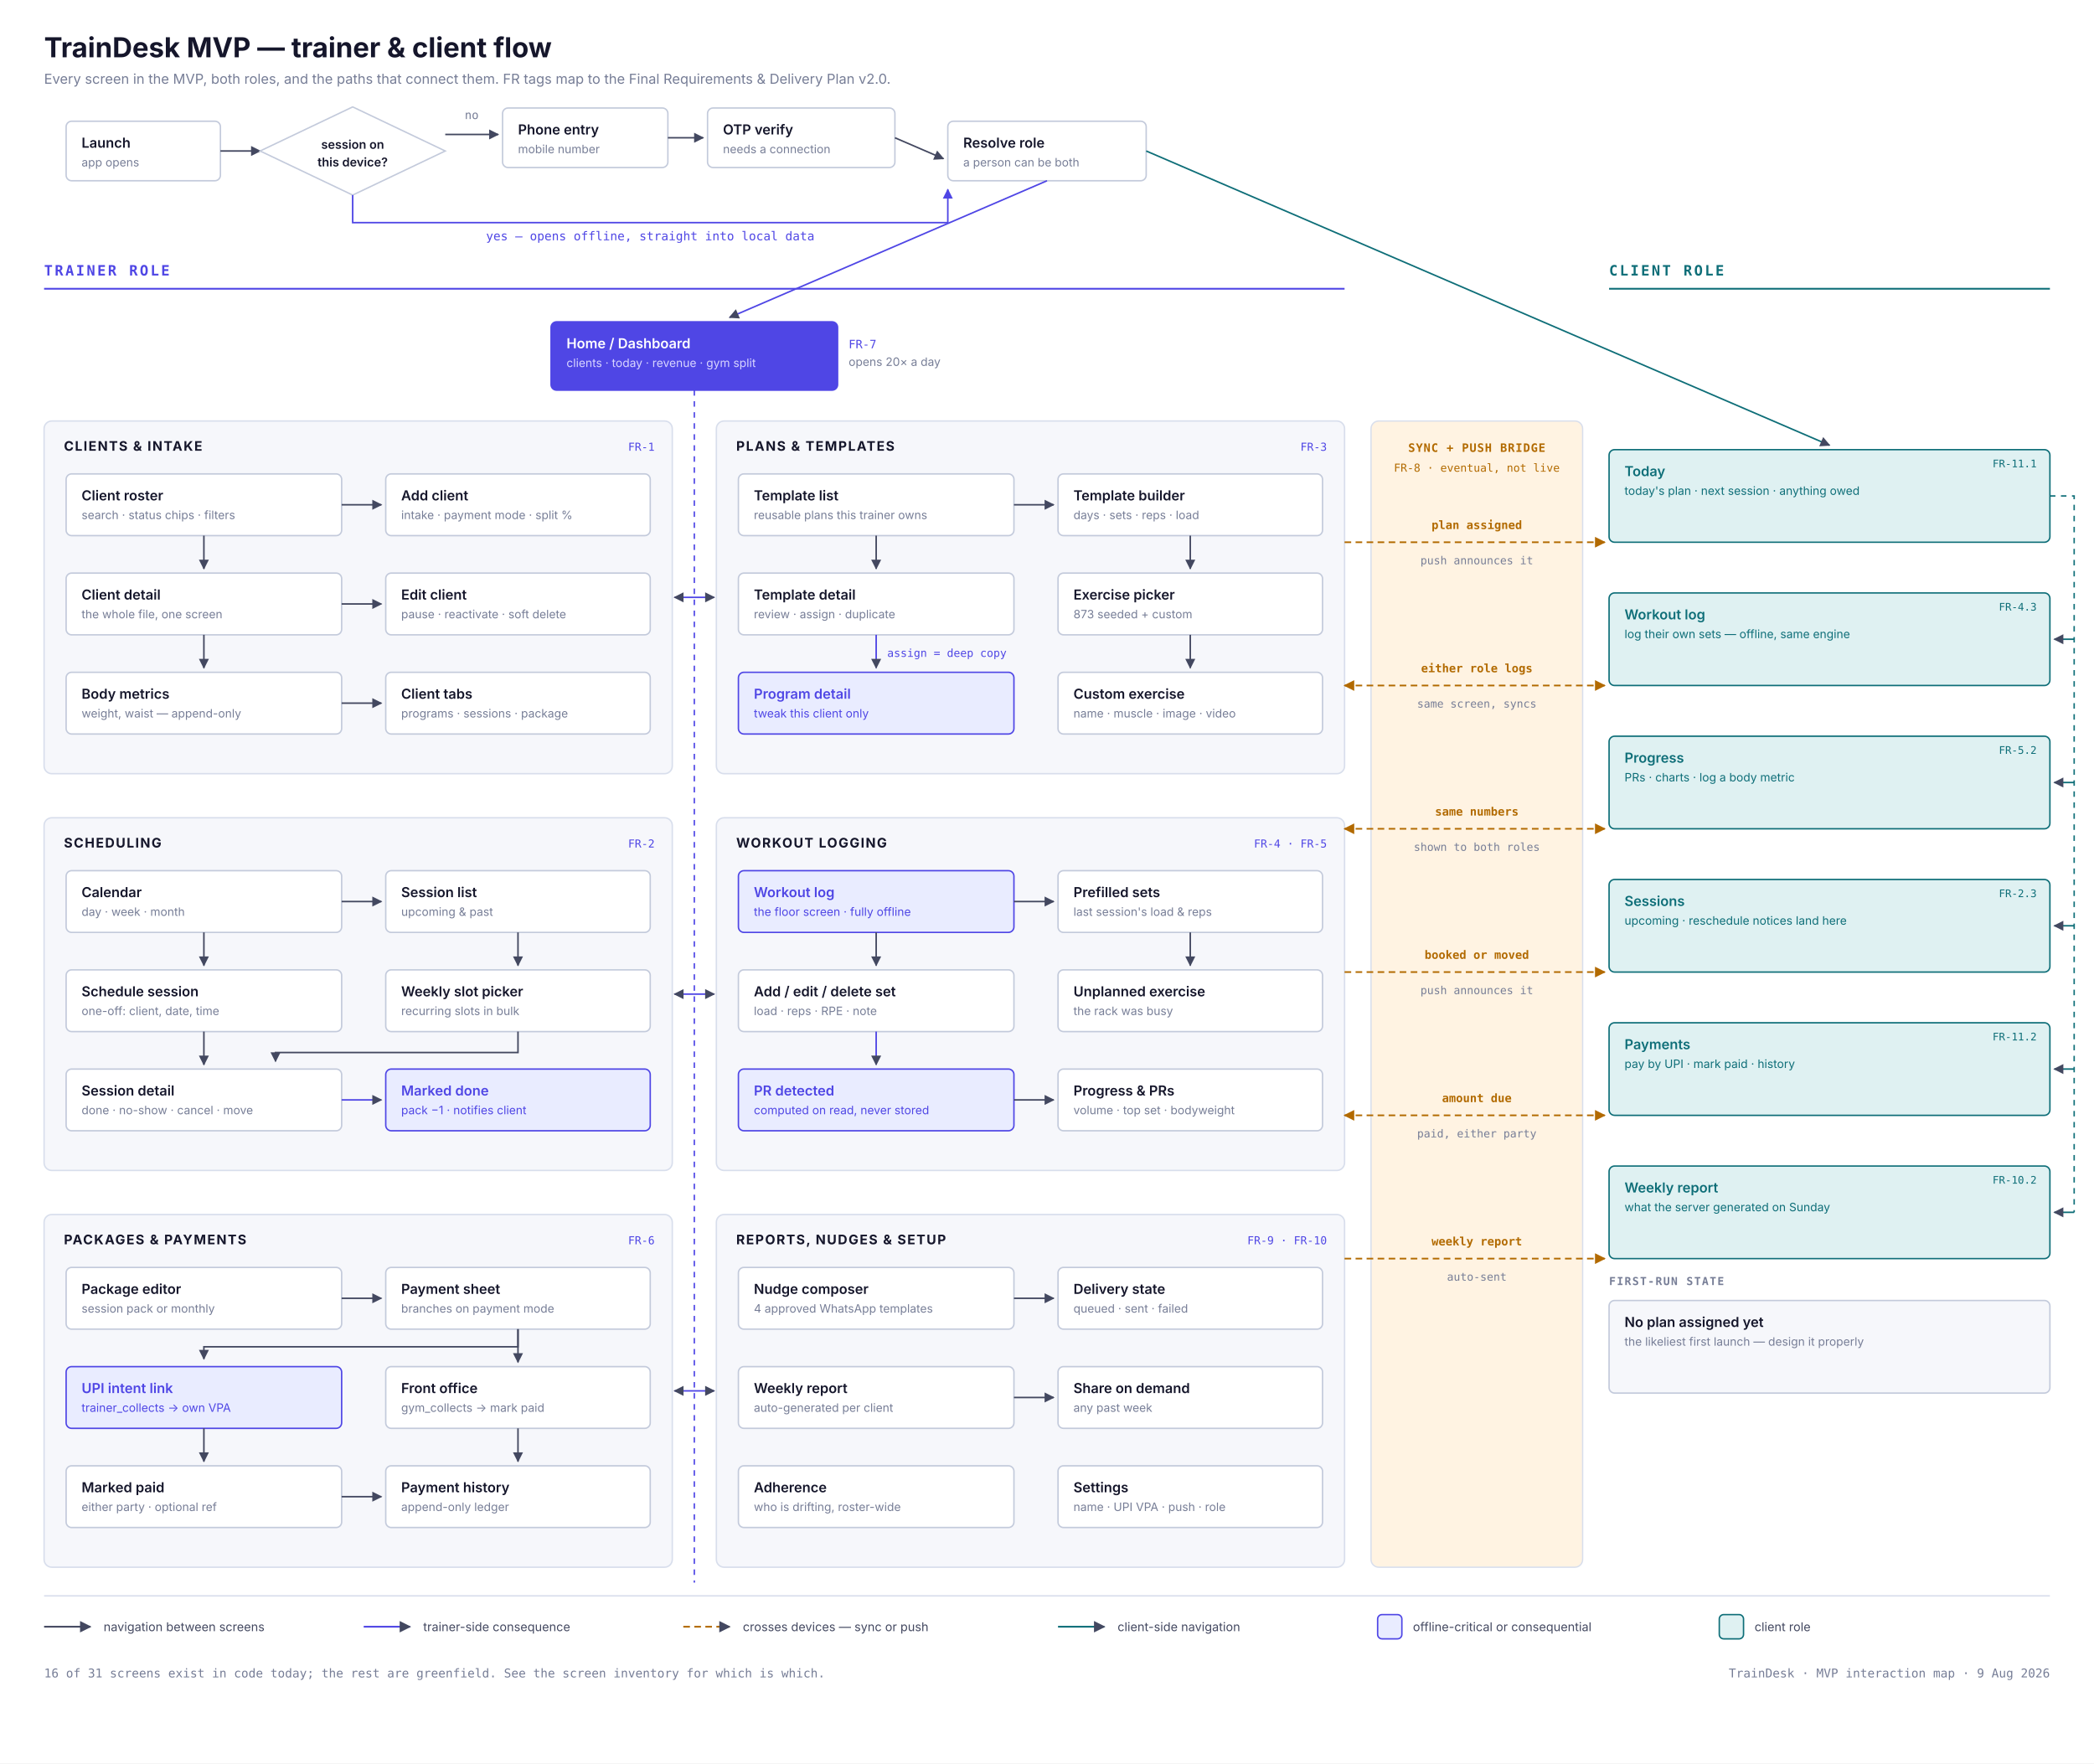
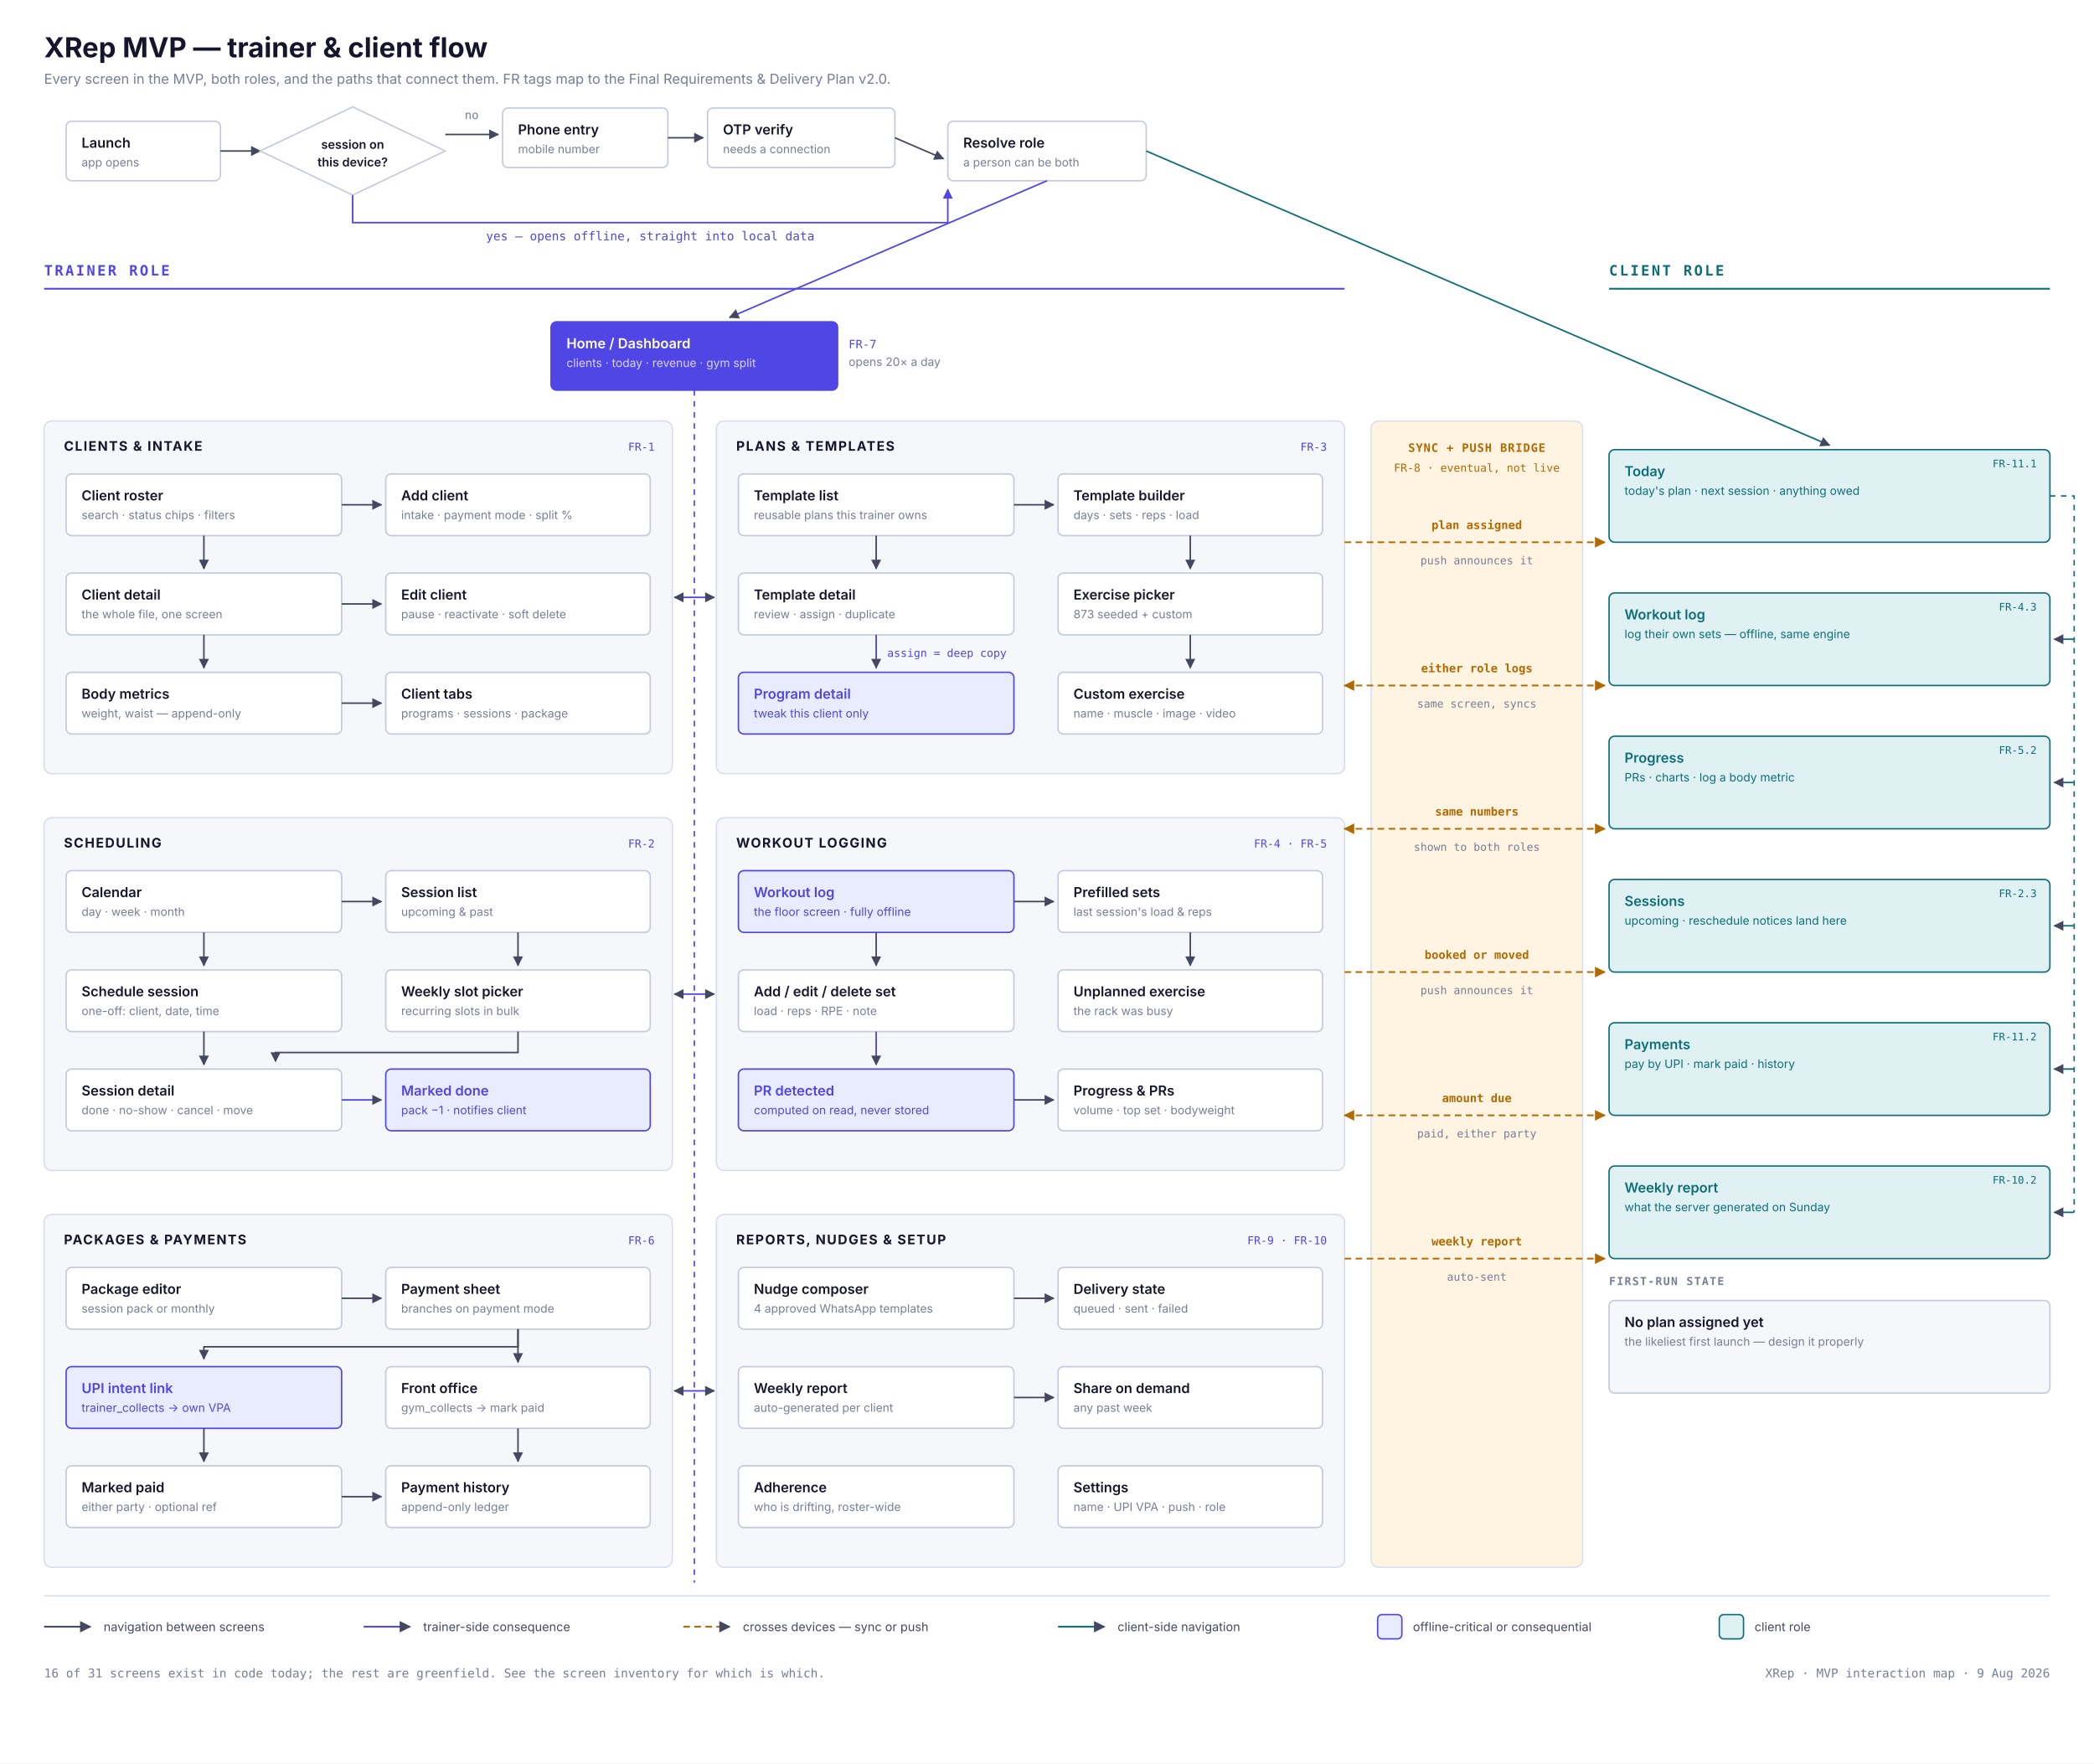
<svg xmlns="http://www.w3.org/2000/svg" viewBox="0 0 1900 1600" width="1900" height="1600">
  <defs>
    <marker id="a" viewBox="0 0 10 10" refX="9" refY="5" markerWidth="6.5" markerHeight="6.5" orient="auto-start-reverse">
      <path d="M0,0 L10,5 L0,10 z" fill="#434860" />
    </marker>
    <marker id="a-s" viewBox="0 0 10 10" refX="9" refY="5" markerWidth="6.5" markerHeight="6.5" orient="auto-start-reverse">
      <path d="M0,0 L10,5 L0,10 z" fill="#434860" />
    </marker>
    <marker id="a-tr" viewBox="0 0 10 10" refX="9" refY="5" markerWidth="6.5" markerHeight="6.5" orient="auto-start-reverse">
      <path d="M0,0 L10,5 L0,10 z" fill="#4F46E5" />
    </marker>
    <marker id="a-tr-s" viewBox="0 0 10 10" refX="9" refY="5" markerWidth="6.5" markerHeight="6.5" orient="auto-start-reverse">
      <path d="M0,0 L10,5 L0,10 z" fill="#4F46E5" />
    </marker>
    <marker id="a-cl" viewBox="0 0 10 10" refX="9" refY="5" markerWidth="6.5" markerHeight="6.5" orient="auto-start-reverse">
      <path d="M0,0 L10,5 L0,10 z" fill="#0E6E78" />
    </marker>
    <marker id="a-cl-s" viewBox="0 0 10 10" refX="9" refY="5" markerWidth="6.5" markerHeight="6.5" orient="auto-start-reverse">
      <path d="M0,0 L10,5 L0,10 z" fill="#0E6E78" />
    </marker>
    <marker id="a-sy" viewBox="0 0 10 10" refX="9" refY="5" markerWidth="6.5" markerHeight="6.5" orient="auto-start-reverse">
      <path d="M0,0 L10,5 L0,10 z" fill="#B26A00" />
    </marker>
    <marker id="a-sy-s" viewBox="0 0 10 10" refX="9" refY="5" markerWidth="6.5" markerHeight="6.5" orient="auto-start-reverse">
      <path d="M0,0 L10,5 L0,10 z" fill="#B26A00" />
    </marker>
  </defs>
  <rect width="1900" height="1600" fill="#FFFFFF" />
-   <text x="40" y="52" font-family="Inter, 'Helvetica Neue', Helvetica, Arial, sans-serif" font-size="25" font-weight="700" fill="#15162B" text-anchor="start">TrainDesk MVP — trainer &amp; client flow</text>
+   <text x="40" y="52" font-family="Inter, 'Helvetica Neue', Helvetica, Arial, sans-serif" font-size="25" font-weight="700" fill="#15162B" text-anchor="start">XRep MVP — trainer &amp; client flow</text>
  <text x="40" y="76" font-family="Inter, 'Helvetica Neue', Helvetica, Arial, sans-serif" font-size="12.5" font-weight="400" fill="#767D96" text-anchor="start">Every screen in the MVP, both roles, and the paths that connect them. FR tags map to the Final Requirements &amp; Delivery Plan v2.0.</text>
  <rect x="60" y="110" width="140" height="54" rx="5" fill="#FFFFFF" stroke="#C3CADB" stroke-width="1.3" />
  <text x="74" y="134" font-family="Inter, 'Helvetica Neue', Helvetica, Arial, sans-serif" font-size="12.5" font-weight="600" fill="#15162B" text-anchor="start">Launch</text>
  <text x="74" y="151" font-family="Inter, 'Helvetica Neue', Helvetica, Arial, sans-serif" font-size="10.5" font-weight="400" fill="#767D96" text-anchor="start">app opens</text>
  <line x1="200" y1="137" x2="236" y2="137" stroke="#434860" stroke-width="1.4" fill="none" marker-end="url(#a)" />
  <path d="M320 97 L404 137 L320 177 L236 137 Z" fill="#FFFFFF" stroke="#C3CADB" stroke-width="1.3" />
  <text x="320" y="135" font-family="Inter, 'Helvetica Neue', Helvetica, Arial, sans-serif" font-size="11" font-weight="600" fill="#15162B" text-anchor="middle">session on</text>
  <text x="320" y="151" font-family="Inter, 'Helvetica Neue', Helvetica, Arial, sans-serif" font-size="11" font-weight="600" fill="#15162B" text-anchor="middle">this device?</text>
  <line x1="404" y1="122" x2="452" y2="122" stroke="#434860" stroke-width="1.4" fill="none" marker-end="url(#a)" />
  <text x="428" y="108" font-family="'DejaVu Sans Mono', Menlo, Consolas, monospace" font-size="10.5" font-weight="400" fill="#767D96" text-anchor="middle">no</text>
  <rect x="456" y="98" width="150" height="54" rx="5" fill="#FFFFFF" stroke="#C3CADB" stroke-width="1.3" />
  <text x="470" y="122" font-family="Inter, 'Helvetica Neue', Helvetica, Arial, sans-serif" font-size="12.5" font-weight="600" fill="#15162B" text-anchor="start">Phone entry</text>
  <text x="470" y="139" font-family="Inter, 'Helvetica Neue', Helvetica, Arial, sans-serif" font-size="10.5" font-weight="400" fill="#767D96" text-anchor="start">mobile number</text>
  <line x1="606" y1="125" x2="638" y2="125" stroke="#434860" stroke-width="1.4" fill="none" marker-end="url(#a)" />
  <rect x="642" y="98" width="170" height="54" rx="5" fill="#FFFFFF" stroke="#C3CADB" stroke-width="1.3" />
  <text x="656" y="122" font-family="Inter, 'Helvetica Neue', Helvetica, Arial, sans-serif" font-size="12.5" font-weight="600" fill="#15162B" text-anchor="start">OTP verify</text>
  <text x="656" y="139" font-family="Inter, 'Helvetica Neue', Helvetica, Arial, sans-serif" font-size="10.5" font-weight="400" fill="#767D96" text-anchor="start">needs a connection</text>
  <line x1="812" y1="125" x2="856" y2="144" stroke="#434860" stroke-width="1.4" fill="none" marker-end="url(#a)" />
  <path d="M320 177 L320 202 L860 202 L860 172" stroke="#4F46E5" stroke-width="1.4" fill="none" marker-end="url(#a-tr)" />
  <text x="590" y="218" font-family="'DejaVu Sans Mono', Menlo, Consolas, monospace" font-size="11" font-weight="400" fill="#4F46E5" text-anchor="middle">yes — opens offline, straight into local data</text>
  <rect x="860" y="110" width="180" height="54" rx="5" fill="#FFFFFF" stroke="#C3CADB" stroke-width="1.3" />
  <text x="874" y="134" font-family="Inter, 'Helvetica Neue', Helvetica, Arial, sans-serif" font-size="12.5" font-weight="600" fill="#15162B" text-anchor="start">Resolve role</text>
  <text x="874" y="151" font-family="Inter, 'Helvetica Neue', Helvetica, Arial, sans-serif" font-size="10.5" font-weight="400" fill="#767D96" text-anchor="start">a person can be both</text>
  <line x1="950" y1="164" x2="662" y2="288" stroke="#4F46E5" stroke-width="1.4" fill="none" marker-end="url(#a)" />
  <line x1="1040" y1="137" x2="1660" y2="404" stroke="#0E6E78" stroke-width="1.4" fill="none" marker-end="url(#a)" />
  <text x="40" y="250" font-family="'DejaVu Sans Mono', Menlo, Consolas, monospace" font-size="13" font-weight="700" fill="#4F46E5" text-anchor="start" letter-spacing="0.14em">TRAINER ROLE</text>
  <line x1="40" y1="262" x2="1220" y2="262" stroke="#4F46E5" stroke-width="1.6" />
  <text x="1460" y="250" font-family="'DejaVu Sans Mono', Menlo, Consolas, monospace" font-size="13" font-weight="700" fill="#0E6E78" text-anchor="start" letter-spacing="0.14em">CLIENT ROLE</text>
  <line x1="1460" y1="262" x2="1860" y2="262" stroke="#0E6E78" stroke-width="1.6" />
  <rect x="500" y="292" width="260" height="62" rx="5" fill="#4F46E5" stroke="#4F46E5" stroke-width="1.3" />
  <text x="514" y="316" font-family="Inter, 'Helvetica Neue', Helvetica, Arial, sans-serif" font-size="12.5" font-weight="600" fill="#FFFFFF" text-anchor="start">Home / Dashboard</text>
  <text x="514" y="333" font-family="Inter, 'Helvetica Neue', Helvetica, Arial, sans-serif" font-size="10.5" font-weight="400" fill="#D9D6FF" text-anchor="start">clients · today · revenue · gym split</text>
  <text x="770" y="316" font-family="'DejaVu Sans Mono', Menlo, Consolas, monospace" font-size="10.5" font-weight="400" fill="#4F46E5" text-anchor="start">FR-7</text>
  <text x="770" y="332" font-family="Inter, 'Helvetica Neue', Helvetica, Arial, sans-serif" font-size="10.5" font-weight="400" fill="#767D96" text-anchor="start">opens 20× a day</text>
  <line x1="630" y1="354" x2="630" y2="1436" stroke="#4F46E5" stroke-width="1.3" stroke-dasharray="5 5" />
  <line x1="630" y1="542.0" x2="612" y2="542.0" stroke="#4F46E5" stroke-width="1.4" fill="none" marker-end="url(#a)" />
  <line x1="630" y1="542.0" x2="648" y2="542.0" stroke="#4F46E5" stroke-width="1.4" fill="none" marker-end="url(#a)" />
  <line x1="630" y1="902.0" x2="612" y2="902.0" stroke="#4F46E5" stroke-width="1.4" fill="none" marker-end="url(#a)" />
  <line x1="630" y1="902.0" x2="648" y2="902.0" stroke="#4F46E5" stroke-width="1.4" fill="none" marker-end="url(#a)" />
  <line x1="630" y1="1262.0" x2="612" y2="1262.0" stroke="#4F46E5" stroke-width="1.4" fill="none" marker-end="url(#a)" />
  <line x1="630" y1="1262.0" x2="648" y2="1262.0" stroke="#4F46E5" stroke-width="1.4" fill="none" marker-end="url(#a)" />
  <rect x="40" y="382" width="570" height="320" rx="7" fill="#F6F7FB" stroke="#D8DEEC" stroke-width="1.3" />
  <text x="58" y="409" font-family="Inter, 'Helvetica Neue', Helvetica, Arial, sans-serif" font-size="12" font-weight="700" fill="#15162B" text-anchor="start" letter-spacing="0.09em">CLIENTS &amp; INTAKE</text>
  <text x="594" y="409" font-family="'DejaVu Sans Mono', Menlo, Consolas, monospace" font-size="10" font-weight="400" fill="#4F46E5" text-anchor="end">FR-1</text>
  <rect x="60" y="430" width="250" height="56" rx="5" fill="#FFFFFF" stroke="#C3CADB" stroke-width="1.3" />
  <text x="74" y="454" font-family="Inter, 'Helvetica Neue', Helvetica, Arial, sans-serif" font-size="12.5" font-weight="600" fill="#15162B" text-anchor="start">Client roster</text>
  <text x="74" y="471" font-family="Inter, 'Helvetica Neue', Helvetica, Arial, sans-serif" font-size="10.5" font-weight="400" fill="#767D96" text-anchor="start">search · status chips · filters</text>
  <rect x="350" y="430" width="240" height="56" rx="5" fill="#FFFFFF" stroke="#C3CADB" stroke-width="1.3" />
  <text x="364" y="454" font-family="Inter, 'Helvetica Neue', Helvetica, Arial, sans-serif" font-size="12.5" font-weight="600" fill="#15162B" text-anchor="start">Add client</text>
  <text x="364" y="471" font-family="Inter, 'Helvetica Neue', Helvetica, Arial, sans-serif" font-size="10.5" font-weight="400" fill="#767D96" text-anchor="start">intake · payment mode · split %</text>
  <rect x="60" y="520" width="250" height="56" rx="5" fill="#FFFFFF" stroke="#C3CADB" stroke-width="1.3" />
  <text x="74" y="544" font-family="Inter, 'Helvetica Neue', Helvetica, Arial, sans-serif" font-size="12.5" font-weight="600" fill="#15162B" text-anchor="start">Client detail</text>
  <text x="74" y="561" font-family="Inter, 'Helvetica Neue', Helvetica, Arial, sans-serif" font-size="10.5" font-weight="400" fill="#767D96" text-anchor="start">the whole file, one screen</text>
  <rect x="350" y="520" width="240" height="56" rx="5" fill="#FFFFFF" stroke="#C3CADB" stroke-width="1.3" />
  <text x="364" y="544" font-family="Inter, 'Helvetica Neue', Helvetica, Arial, sans-serif" font-size="12.5" font-weight="600" fill="#15162B" text-anchor="start">Edit client</text>
  <text x="364" y="561" font-family="Inter, 'Helvetica Neue', Helvetica, Arial, sans-serif" font-size="10.5" font-weight="400" fill="#767D96" text-anchor="start">pause · reactivate · soft delete</text>
  <rect x="60" y="610" width="250" height="56" rx="5" fill="#FFFFFF" stroke="#C3CADB" stroke-width="1.3" />
  <text x="74" y="634" font-family="Inter, 'Helvetica Neue', Helvetica, Arial, sans-serif" font-size="12.5" font-weight="600" fill="#15162B" text-anchor="start">Body metrics</text>
  <text x="74" y="651" font-family="Inter, 'Helvetica Neue', Helvetica, Arial, sans-serif" font-size="10.5" font-weight="400" fill="#767D96" text-anchor="start">weight, waist — append-only</text>
  <rect x="350" y="610" width="240" height="56" rx="5" fill="#FFFFFF" stroke="#C3CADB" stroke-width="1.3" />
  <text x="364" y="634" font-family="Inter, 'Helvetica Neue', Helvetica, Arial, sans-serif" font-size="12.5" font-weight="600" fill="#15162B" text-anchor="start">Client tabs</text>
  <text x="364" y="651" font-family="Inter, 'Helvetica Neue', Helvetica, Arial, sans-serif" font-size="10.5" font-weight="400" fill="#767D96" text-anchor="start">programs · sessions · package</text>
  <line x1="310" y1="458" x2="346" y2="458" stroke="#434860" stroke-width="1.4" fill="none" marker-end="url(#a)" />
  <line x1="185" y1="486" x2="185" y2="516" stroke="#434860" stroke-width="1.4" fill="none" marker-end="url(#a)" />
  <line x1="310" y1="548" x2="346" y2="548" stroke="#434860" stroke-width="1.4" fill="none" marker-end="url(#a)" />
  <line x1="185" y1="576" x2="185" y2="606" stroke="#434860" stroke-width="1.4" fill="none" marker-end="url(#a)" />
  <line x1="310" y1="638" x2="346" y2="638" stroke="#434860" stroke-width="1.4" fill="none" marker-end="url(#a)" />
  <rect x="650" y="382" width="570" height="320" rx="7" fill="#F6F7FB" stroke="#D8DEEC" stroke-width="1.3" />
  <text x="668" y="409" font-family="Inter, 'Helvetica Neue', Helvetica, Arial, sans-serif" font-size="12" font-weight="700" fill="#15162B" text-anchor="start" letter-spacing="0.09em">PLANS &amp; TEMPLATES</text>
  <text x="1204" y="409" font-family="'DejaVu Sans Mono', Menlo, Consolas, monospace" font-size="10" font-weight="400" fill="#4F46E5" text-anchor="end">FR-3</text>
  <rect x="670" y="430" width="250" height="56" rx="5" fill="#FFFFFF" stroke="#C3CADB" stroke-width="1.3" />
  <text x="684" y="454" font-family="Inter, 'Helvetica Neue', Helvetica, Arial, sans-serif" font-size="12.5" font-weight="600" fill="#15162B" text-anchor="start">Template list</text>
  <text x="684" y="471" font-family="Inter, 'Helvetica Neue', Helvetica, Arial, sans-serif" font-size="10.5" font-weight="400" fill="#767D96" text-anchor="start">reusable plans this trainer owns</text>
  <rect x="960" y="430" width="240" height="56" rx="5" fill="#FFFFFF" stroke="#C3CADB" stroke-width="1.3" />
  <text x="974" y="454" font-family="Inter, 'Helvetica Neue', Helvetica, Arial, sans-serif" font-size="12.5" font-weight="600" fill="#15162B" text-anchor="start">Template builder</text>
  <text x="974" y="471" font-family="Inter, 'Helvetica Neue', Helvetica, Arial, sans-serif" font-size="10.5" font-weight="400" fill="#767D96" text-anchor="start">days · sets · reps · load</text>
  <rect x="670" y="520" width="250" height="56" rx="5" fill="#FFFFFF" stroke="#C3CADB" stroke-width="1.3" />
  <text x="684" y="544" font-family="Inter, 'Helvetica Neue', Helvetica, Arial, sans-serif" font-size="12.5" font-weight="600" fill="#15162B" text-anchor="start">Template detail</text>
  <text x="684" y="561" font-family="Inter, 'Helvetica Neue', Helvetica, Arial, sans-serif" font-size="10.5" font-weight="400" fill="#767D96" text-anchor="start">review · assign · duplicate</text>
  <rect x="960" y="520" width="240" height="56" rx="5" fill="#FFFFFF" stroke="#C3CADB" stroke-width="1.3" />
  <text x="974" y="544" font-family="Inter, 'Helvetica Neue', Helvetica, Arial, sans-serif" font-size="12.5" font-weight="600" fill="#15162B" text-anchor="start">Exercise picker</text>
  <text x="974" y="561" font-family="Inter, 'Helvetica Neue', Helvetica, Arial, sans-serif" font-size="10.5" font-weight="400" fill="#767D96" text-anchor="start">873 seeded + custom</text>
  <rect x="670" y="610" width="250" height="56" rx="5" fill="#E9ECFF" stroke="#4F46E5" stroke-width="1.3" />
  <text x="684" y="634" font-family="Inter, 'Helvetica Neue', Helvetica, Arial, sans-serif" font-size="12.5" font-weight="600" fill="#4F46E5" text-anchor="start">Program detail</text>
  <text x="684" y="651" font-family="Inter, 'Helvetica Neue', Helvetica, Arial, sans-serif" font-size="10.5" font-weight="400" fill="#4F46E5" text-anchor="start">tweak this client only</text>
  <rect x="960" y="610" width="240" height="56" rx="5" fill="#FFFFFF" stroke="#C3CADB" stroke-width="1.3" />
  <text x="974" y="634" font-family="Inter, 'Helvetica Neue', Helvetica, Arial, sans-serif" font-size="12.5" font-weight="600" fill="#15162B" text-anchor="start">Custom exercise</text>
  <text x="974" y="651" font-family="Inter, 'Helvetica Neue', Helvetica, Arial, sans-serif" font-size="10.5" font-weight="400" fill="#767D96" text-anchor="start">name · muscle · image · video</text>
  <line x1="920" y1="458" x2="956" y2="458" stroke="#434860" stroke-width="1.4" fill="none" marker-end="url(#a)" />
  <line x1="795" y1="486" x2="795" y2="516" stroke="#434860" stroke-width="1.4" fill="none" marker-end="url(#a)" />
  <line x1="1080" y1="486" x2="1080" y2="516" stroke="#434860" stroke-width="1.4" fill="none" marker-end="url(#a)" />
  <line x1="795" y1="576" x2="795" y2="606" stroke="#4F46E5" stroke-width="1.4" fill="none" marker-end="url(#a)" />
  <text x="805" y="596" font-family="'DejaVu Sans Mono', Menlo, Consolas, monospace" font-size="10" font-weight="400" fill="#4F46E5" text-anchor="start">assign = deep copy</text>
  <line x1="1080" y1="576" x2="1080" y2="606" stroke="#434860" stroke-width="1.4" fill="none" marker-end="url(#a)" />
  <rect x="40" y="742" width="570" height="320" rx="7" fill="#F6F7FB" stroke="#D8DEEC" stroke-width="1.3" />
  <text x="58" y="769" font-family="Inter, 'Helvetica Neue', Helvetica, Arial, sans-serif" font-size="12" font-weight="700" fill="#15162B" text-anchor="start" letter-spacing="0.09em">SCHEDULING</text>
  <text x="594" y="769" font-family="'DejaVu Sans Mono', Menlo, Consolas, monospace" font-size="10" font-weight="400" fill="#4F46E5" text-anchor="end">FR-2</text>
  <rect x="60" y="790" width="250" height="56" rx="5" fill="#FFFFFF" stroke="#C3CADB" stroke-width="1.3" />
  <text x="74" y="814" font-family="Inter, 'Helvetica Neue', Helvetica, Arial, sans-serif" font-size="12.5" font-weight="600" fill="#15162B" text-anchor="start">Calendar</text>
  <text x="74" y="831" font-family="Inter, 'Helvetica Neue', Helvetica, Arial, sans-serif" font-size="10.5" font-weight="400" fill="#767D96" text-anchor="start">day · week · month</text>
  <rect x="350" y="790" width="240" height="56" rx="5" fill="#FFFFFF" stroke="#C3CADB" stroke-width="1.3" />
  <text x="364" y="814" font-family="Inter, 'Helvetica Neue', Helvetica, Arial, sans-serif" font-size="12.5" font-weight="600" fill="#15162B" text-anchor="start">Session list</text>
  <text x="364" y="831" font-family="Inter, 'Helvetica Neue', Helvetica, Arial, sans-serif" font-size="10.5" font-weight="400" fill="#767D96" text-anchor="start">upcoming &amp; past</text>
  <rect x="60" y="880" width="250" height="56" rx="5" fill="#FFFFFF" stroke="#C3CADB" stroke-width="1.3" />
  <text x="74" y="904" font-family="Inter, 'Helvetica Neue', Helvetica, Arial, sans-serif" font-size="12.5" font-weight="600" fill="#15162B" text-anchor="start">Schedule session</text>
  <text x="74" y="921" font-family="Inter, 'Helvetica Neue', Helvetica, Arial, sans-serif" font-size="10.5" font-weight="400" fill="#767D96" text-anchor="start">one-off: client, date, time</text>
  <rect x="350" y="880" width="240" height="56" rx="5" fill="#FFFFFF" stroke="#C3CADB" stroke-width="1.3" />
  <text x="364" y="904" font-family="Inter, 'Helvetica Neue', Helvetica, Arial, sans-serif" font-size="12.5" font-weight="600" fill="#15162B" text-anchor="start">Weekly slot picker</text>
  <text x="364" y="921" font-family="Inter, 'Helvetica Neue', Helvetica, Arial, sans-serif" font-size="10.5" font-weight="400" fill="#767D96" text-anchor="start">recurring slots in bulk</text>
  <rect x="60" y="970" width="250" height="56" rx="5" fill="#FFFFFF" stroke="#C3CADB" stroke-width="1.3" />
  <text x="74" y="994" font-family="Inter, 'Helvetica Neue', Helvetica, Arial, sans-serif" font-size="12.5" font-weight="600" fill="#15162B" text-anchor="start">Session detail</text>
  <text x="74" y="1011" font-family="Inter, 'Helvetica Neue', Helvetica, Arial, sans-serif" font-size="10.5" font-weight="400" fill="#767D96" text-anchor="start">done · no-show · cancel · move</text>
  <rect x="350" y="970" width="240" height="56" rx="5" fill="#E9ECFF" stroke="#4F46E5" stroke-width="1.3" />
  <text x="364" y="994" font-family="Inter, 'Helvetica Neue', Helvetica, Arial, sans-serif" font-size="12.5" font-weight="600" fill="#4F46E5" text-anchor="start">Marked done</text>
  <text x="364" y="1011" font-family="Inter, 'Helvetica Neue', Helvetica, Arial, sans-serif" font-size="10.5" font-weight="400" fill="#4F46E5" text-anchor="start">pack −1 · notifies client</text>
  <line x1="310" y1="818" x2="346" y2="818" stroke="#434860" stroke-width="1.4" fill="none" marker-end="url(#a)" />
  <line x1="185" y1="846" x2="185" y2="876" stroke="#434860" stroke-width="1.4" fill="none" marker-end="url(#a)" />
  <line x1="470" y1="846" x2="470" y2="876" stroke="#434860" stroke-width="1.4" fill="none" marker-end="url(#a)" />
  <line x1="185" y1="936" x2="185" y2="966" stroke="#434860" stroke-width="1.4" fill="none" marker-end="url(#a)" />
  <line x1="310" y1="998" x2="346" y2="998" stroke="#4F46E5" stroke-width="1.4" fill="none" marker-end="url(#a)" />
  <path d="M470 936 L470 955 L250 955 L250 963" stroke="#434860" stroke-width="1.4" fill="none" marker-end="url(#a)" />
  <rect x="650" y="742" width="570" height="320" rx="7" fill="#F6F7FB" stroke="#D8DEEC" stroke-width="1.3" />
  <text x="668" y="769" font-family="Inter, 'Helvetica Neue', Helvetica, Arial, sans-serif" font-size="12" font-weight="700" fill="#15162B" text-anchor="start" letter-spacing="0.09em">WORKOUT LOGGING</text>
  <text x="1204" y="769" font-family="'DejaVu Sans Mono', Menlo, Consolas, monospace" font-size="10" font-weight="400" fill="#4F46E5" text-anchor="end">FR-4 · FR-5</text>
  <rect x="670" y="790" width="250" height="56" rx="5" fill="#E9ECFF" stroke="#4F46E5" stroke-width="1.3" />
  <text x="684" y="814" font-family="Inter, 'Helvetica Neue', Helvetica, Arial, sans-serif" font-size="12.5" font-weight="600" fill="#4F46E5" text-anchor="start">Workout log</text>
  <text x="684" y="831" font-family="Inter, 'Helvetica Neue', Helvetica, Arial, sans-serif" font-size="10.5" font-weight="400" fill="#4F46E5" text-anchor="start">the floor screen · fully offline</text>
  <rect x="960" y="790" width="240" height="56" rx="5" fill="#FFFFFF" stroke="#C3CADB" stroke-width="1.3" />
  <text x="974" y="814" font-family="Inter, 'Helvetica Neue', Helvetica, Arial, sans-serif" font-size="12.5" font-weight="600" fill="#15162B" text-anchor="start">Prefilled sets</text>
  <text x="974" y="831" font-family="Inter, 'Helvetica Neue', Helvetica, Arial, sans-serif" font-size="10.5" font-weight="400" fill="#767D96" text-anchor="start">last session's load &amp; reps</text>
  <rect x="670" y="880" width="250" height="56" rx="5" fill="#FFFFFF" stroke="#C3CADB" stroke-width="1.3" />
  <text x="684" y="904" font-family="Inter, 'Helvetica Neue', Helvetica, Arial, sans-serif" font-size="12.5" font-weight="600" fill="#15162B" text-anchor="start">Add / edit / delete set</text>
  <text x="684" y="921" font-family="Inter, 'Helvetica Neue', Helvetica, Arial, sans-serif" font-size="10.5" font-weight="400" fill="#767D96" text-anchor="start">load · reps · RPE · note</text>
  <rect x="960" y="880" width="240" height="56" rx="5" fill="#FFFFFF" stroke="#C3CADB" stroke-width="1.3" />
  <text x="974" y="904" font-family="Inter, 'Helvetica Neue', Helvetica, Arial, sans-serif" font-size="12.5" font-weight="600" fill="#15162B" text-anchor="start">Unplanned exercise</text>
  <text x="974" y="921" font-family="Inter, 'Helvetica Neue', Helvetica, Arial, sans-serif" font-size="10.5" font-weight="400" fill="#767D96" text-anchor="start">the rack was busy</text>
  <rect x="670" y="970" width="250" height="56" rx="5" fill="#E9ECFF" stroke="#4F46E5" stroke-width="1.3" />
  <text x="684" y="994" font-family="Inter, 'Helvetica Neue', Helvetica, Arial, sans-serif" font-size="12.5" font-weight="600" fill="#4F46E5" text-anchor="start">PR detected</text>
  <text x="684" y="1011" font-family="Inter, 'Helvetica Neue', Helvetica, Arial, sans-serif" font-size="10.5" font-weight="400" fill="#4F46E5" text-anchor="start">computed on read, never stored</text>
  <rect x="960" y="970" width="240" height="56" rx="5" fill="#FFFFFF" stroke="#C3CADB" stroke-width="1.3" />
  <text x="974" y="994" font-family="Inter, 'Helvetica Neue', Helvetica, Arial, sans-serif" font-size="12.5" font-weight="600" fill="#15162B" text-anchor="start">Progress &amp; PRs</text>
  <text x="974" y="1011" font-family="Inter, 'Helvetica Neue', Helvetica, Arial, sans-serif" font-size="10.5" font-weight="400" fill="#767D96" text-anchor="start">volume · top set · bodyweight</text>
  <line x1="920" y1="818" x2="956" y2="818" stroke="#434860" stroke-width="1.4" fill="none" marker-end="url(#a)" />
  <line x1="795" y1="846" x2="795" y2="876" stroke="#434860" stroke-width="1.4" fill="none" marker-end="url(#a)" />
  <line x1="1080" y1="846" x2="1080" y2="876" stroke="#434860" stroke-width="1.4" fill="none" marker-end="url(#a)" />
  <line x1="795" y1="936" x2="795" y2="966" stroke="#4F46E5" stroke-width="1.4" fill="none" marker-end="url(#a)" />
  <line x1="920" y1="998" x2="956" y2="998" stroke="#434860" stroke-width="1.4" fill="none" marker-end="url(#a)" />
  <rect x="40" y="1102" width="570" height="320" rx="7" fill="#F6F7FB" stroke="#D8DEEC" stroke-width="1.3" />
  <text x="58" y="1129" font-family="Inter, 'Helvetica Neue', Helvetica, Arial, sans-serif" font-size="12" font-weight="700" fill="#15162B" text-anchor="start" letter-spacing="0.09em">PACKAGES &amp; PAYMENTS</text>
  <text x="594" y="1129" font-family="'DejaVu Sans Mono', Menlo, Consolas, monospace" font-size="10" font-weight="400" fill="#4F46E5" text-anchor="end">FR-6</text>
  <rect x="60" y="1150" width="250" height="56" rx="5" fill="#FFFFFF" stroke="#C3CADB" stroke-width="1.3" />
  <text x="74" y="1174" font-family="Inter, 'Helvetica Neue', Helvetica, Arial, sans-serif" font-size="12.5" font-weight="600" fill="#15162B" text-anchor="start">Package editor</text>
  <text x="74" y="1191" font-family="Inter, 'Helvetica Neue', Helvetica, Arial, sans-serif" font-size="10.5" font-weight="400" fill="#767D96" text-anchor="start">session pack or monthly</text>
  <rect x="350" y="1150" width="240" height="56" rx="5" fill="#FFFFFF" stroke="#C3CADB" stroke-width="1.3" />
  <text x="364" y="1174" font-family="Inter, 'Helvetica Neue', Helvetica, Arial, sans-serif" font-size="12.5" font-weight="600" fill="#15162B" text-anchor="start">Payment sheet</text>
  <text x="364" y="1191" font-family="Inter, 'Helvetica Neue', Helvetica, Arial, sans-serif" font-size="10.5" font-weight="400" fill="#767D96" text-anchor="start">branches on payment mode</text>
  <rect x="60" y="1240" width="250" height="56" rx="5" fill="#E9ECFF" stroke="#4F46E5" stroke-width="1.3" />
  <text x="74" y="1264" font-family="Inter, 'Helvetica Neue', Helvetica, Arial, sans-serif" font-size="12.5" font-weight="600" fill="#4F46E5" text-anchor="start">UPI intent link</text>
  <text x="74" y="1281" font-family="Inter, 'Helvetica Neue', Helvetica, Arial, sans-serif" font-size="10.5" font-weight="400" fill="#4F46E5" text-anchor="start">trainer_collects → own VPA</text>
  <rect x="350" y="1240" width="240" height="56" rx="5" fill="#FFFFFF" stroke="#C3CADB" stroke-width="1.3" />
  <text x="364" y="1264" font-family="Inter, 'Helvetica Neue', Helvetica, Arial, sans-serif" font-size="12.5" font-weight="600" fill="#15162B" text-anchor="start">Front office</text>
  <text x="364" y="1281" font-family="Inter, 'Helvetica Neue', Helvetica, Arial, sans-serif" font-size="10.5" font-weight="400" fill="#767D96" text-anchor="start">gym_collects → mark paid</text>
  <rect x="60" y="1330" width="250" height="56" rx="5" fill="#FFFFFF" stroke="#C3CADB" stroke-width="1.3" />
  <text x="74" y="1354" font-family="Inter, 'Helvetica Neue', Helvetica, Arial, sans-serif" font-size="12.5" font-weight="600" fill="#15162B" text-anchor="start">Marked paid</text>
  <text x="74" y="1371" font-family="Inter, 'Helvetica Neue', Helvetica, Arial, sans-serif" font-size="10.5" font-weight="400" fill="#767D96" text-anchor="start">either party · optional ref</text>
  <rect x="350" y="1330" width="240" height="56" rx="5" fill="#FFFFFF" stroke="#C3CADB" stroke-width="1.3" />
  <text x="364" y="1354" font-family="Inter, 'Helvetica Neue', Helvetica, Arial, sans-serif" font-size="12.5" font-weight="600" fill="#15162B" text-anchor="start">Payment history</text>
  <text x="364" y="1371" font-family="Inter, 'Helvetica Neue', Helvetica, Arial, sans-serif" font-size="10.5" font-weight="400" fill="#767D96" text-anchor="start">append-only ledger</text>
  <line x1="310" y1="1178" x2="346" y2="1178" stroke="#434860" stroke-width="1.4" fill="none" marker-end="url(#a)" />
  <path d="M470 1206 L470 1222 L185 1222 L185 1233" stroke="#434860" stroke-width="1.4" fill="none" marker-end="url(#a)" />
  <line x1="470" y1="1206" x2="470" y2="1236" stroke="#434860" stroke-width="1.4" fill="none" marker-end="url(#a)" />
  <line x1="185" y1="1296" x2="185" y2="1326" stroke="#434860" stroke-width="1.4" fill="none" marker-end="url(#a)" />
  <line x1="470" y1="1296" x2="470" y2="1326" stroke="#434860" stroke-width="1.4" fill="none" marker-end="url(#a)" />
  <line x1="310" y1="1358" x2="346" y2="1358" stroke="#434860" stroke-width="1.4" fill="none" marker-end="url(#a)" />
  <rect x="650" y="1102" width="570" height="320" rx="7" fill="#F6F7FB" stroke="#D8DEEC" stroke-width="1.3" />
  <text x="668" y="1129" font-family="Inter, 'Helvetica Neue', Helvetica, Arial, sans-serif" font-size="12" font-weight="700" fill="#15162B" text-anchor="start" letter-spacing="0.09em">REPORTS, NUDGES &amp; SETUP</text>
  <text x="1204" y="1129" font-family="'DejaVu Sans Mono', Menlo, Consolas, monospace" font-size="10" font-weight="400" fill="#4F46E5" text-anchor="end">FR-9 · FR-10</text>
  <rect x="670" y="1150" width="250" height="56" rx="5" fill="#FFFFFF" stroke="#C3CADB" stroke-width="1.3" />
  <text x="684" y="1174" font-family="Inter, 'Helvetica Neue', Helvetica, Arial, sans-serif" font-size="12.5" font-weight="600" fill="#15162B" text-anchor="start">Nudge composer</text>
  <text x="684" y="1191" font-family="Inter, 'Helvetica Neue', Helvetica, Arial, sans-serif" font-size="10.5" font-weight="400" fill="#767D96" text-anchor="start">4 approved WhatsApp templates</text>
  <rect x="960" y="1150" width="240" height="56" rx="5" fill="#FFFFFF" stroke="#C3CADB" stroke-width="1.3" />
  <text x="974" y="1174" font-family="Inter, 'Helvetica Neue', Helvetica, Arial, sans-serif" font-size="12.5" font-weight="600" fill="#15162B" text-anchor="start">Delivery state</text>
  <text x="974" y="1191" font-family="Inter, 'Helvetica Neue', Helvetica, Arial, sans-serif" font-size="10.5" font-weight="400" fill="#767D96" text-anchor="start">queued · sent · failed</text>
  <rect x="670" y="1240" width="250" height="56" rx="5" fill="#FFFFFF" stroke="#C3CADB" stroke-width="1.3" />
  <text x="684" y="1264" font-family="Inter, 'Helvetica Neue', Helvetica, Arial, sans-serif" font-size="12.5" font-weight="600" fill="#15162B" text-anchor="start">Weekly report</text>
  <text x="684" y="1281" font-family="Inter, 'Helvetica Neue', Helvetica, Arial, sans-serif" font-size="10.5" font-weight="400" fill="#767D96" text-anchor="start">auto-generated per client</text>
  <rect x="960" y="1240" width="240" height="56" rx="5" fill="#FFFFFF" stroke="#C3CADB" stroke-width="1.3" />
  <text x="974" y="1264" font-family="Inter, 'Helvetica Neue', Helvetica, Arial, sans-serif" font-size="12.5" font-weight="600" fill="#15162B" text-anchor="start">Share on demand</text>
  <text x="974" y="1281" font-family="Inter, 'Helvetica Neue', Helvetica, Arial, sans-serif" font-size="10.5" font-weight="400" fill="#767D96" text-anchor="start">any past week</text>
  <rect x="670" y="1330" width="250" height="56" rx="5" fill="#FFFFFF" stroke="#C3CADB" stroke-width="1.3" />
  <text x="684" y="1354" font-family="Inter, 'Helvetica Neue', Helvetica, Arial, sans-serif" font-size="12.5" font-weight="600" fill="#15162B" text-anchor="start">Adherence</text>
  <text x="684" y="1371" font-family="Inter, 'Helvetica Neue', Helvetica, Arial, sans-serif" font-size="10.5" font-weight="400" fill="#767D96" text-anchor="start">who is drifting, roster-wide</text>
  <rect x="960" y="1330" width="240" height="56" rx="5" fill="#FFFFFF" stroke="#C3CADB" stroke-width="1.3" />
  <text x="974" y="1354" font-family="Inter, 'Helvetica Neue', Helvetica, Arial, sans-serif" font-size="12.5" font-weight="600" fill="#15162B" text-anchor="start">Settings</text>
  <text x="974" y="1371" font-family="Inter, 'Helvetica Neue', Helvetica, Arial, sans-serif" font-size="10.5" font-weight="400" fill="#767D96" text-anchor="start">name · UPI VPA · push · role</text>
  <line x1="920" y1="1178" x2="956" y2="1178" stroke="#434860" stroke-width="1.4" fill="none" marker-end="url(#a)" />
  <line x1="920" y1="1268" x2="956" y2="1268" stroke="#434860" stroke-width="1.4" fill="none" marker-end="url(#a)" />
  <rect x="1244" y="382" width="192" height="1040" rx="7" fill="#FFF3E2" stroke="#D8DEEC" stroke-width="1.2" />
  <text x="1340" y="410" font-family="'DejaVu Sans Mono', Menlo, Consolas, monospace" font-size="10.5" font-weight="700" fill="#B26A00" text-anchor="middle" letter-spacing="0.06em">SYNC + PUSH BRIDGE</text>
  <text x="1340" y="428" font-family="'DejaVu Sans Mono', Menlo, Consolas, monospace" font-size="10" font-weight="400" fill="#B26A00" text-anchor="middle">FR-8 · eventual, not live</text>
  <line x1="1220" y1="492" x2="1456" y2="492" stroke="#B26A00" stroke-width="1.5" stroke-dasharray="6 4" marker-end="url(#a-sy)" />
  <text x="1340" y="480" font-family="'DejaVu Sans Mono', Menlo, Consolas, monospace" font-size="10.5" font-weight="600" fill="#B26A00" text-anchor="middle">plan assigned</text>
  <text x="1340" y="512" font-family="'DejaVu Sans Mono', Menlo, Consolas, monospace" font-size="10" font-weight="400" fill="#767D96" text-anchor="middle">push announces it</text>
  <line x1="1220" y1="622" x2="1456" y2="622" stroke="#B26A00" stroke-width="1.5" stroke-dasharray="6 4" marker-end="url(#a-sy)" marker-start="url(#a-sy-s)" />
  <text x="1340" y="610" font-family="'DejaVu Sans Mono', Menlo, Consolas, monospace" font-size="10.5" font-weight="600" fill="#B26A00" text-anchor="middle">either role logs</text>
  <text x="1340" y="642" font-family="'DejaVu Sans Mono', Menlo, Consolas, monospace" font-size="10" font-weight="400" fill="#767D96" text-anchor="middle">same screen, syncs</text>
  <line x1="1220" y1="752" x2="1456" y2="752" stroke="#B26A00" stroke-width="1.5" stroke-dasharray="6 4" marker-end="url(#a-sy)" marker-start="url(#a-sy-s)" />
  <text x="1340" y="740" font-family="'DejaVu Sans Mono', Menlo, Consolas, monospace" font-size="10.5" font-weight="600" fill="#B26A00" text-anchor="middle">same numbers</text>
  <text x="1340" y="772" font-family="'DejaVu Sans Mono', Menlo, Consolas, monospace" font-size="10" font-weight="400" fill="#767D96" text-anchor="middle">shown to both roles</text>
  <line x1="1220" y1="882" x2="1456" y2="882" stroke="#B26A00" stroke-width="1.5" stroke-dasharray="6 4" marker-end="url(#a-sy)" />
  <text x="1340" y="870" font-family="'DejaVu Sans Mono', Menlo, Consolas, monospace" font-size="10.5" font-weight="600" fill="#B26A00" text-anchor="middle">booked or moved</text>
  <text x="1340" y="902" font-family="'DejaVu Sans Mono', Menlo, Consolas, monospace" font-size="10" font-weight="400" fill="#767D96" text-anchor="middle">push announces it</text>
  <line x1="1220" y1="1012" x2="1456" y2="1012" stroke="#B26A00" stroke-width="1.5" stroke-dasharray="6 4" marker-end="url(#a-sy)" marker-start="url(#a-sy-s)" />
  <text x="1340" y="1000" font-family="'DejaVu Sans Mono', Menlo, Consolas, monospace" font-size="10.5" font-weight="600" fill="#B26A00" text-anchor="middle">amount due</text>
  <text x="1340" y="1032" font-family="'DejaVu Sans Mono', Menlo, Consolas, monospace" font-size="10" font-weight="400" fill="#767D96" text-anchor="middle">paid, either party</text>
  <line x1="1220" y1="1142" x2="1456" y2="1142" stroke="#B26A00" stroke-width="1.5" stroke-dasharray="6 4" marker-end="url(#a-sy)" />
  <text x="1340" y="1130" font-family="'DejaVu Sans Mono', Menlo, Consolas, monospace" font-size="10.5" font-weight="600" fill="#B26A00" text-anchor="middle">weekly report</text>
  <text x="1340" y="1162" font-family="'DejaVu Sans Mono', Menlo, Consolas, monospace" font-size="10" font-weight="400" fill="#767D96" text-anchor="middle">auto-sent</text>
  <rect x="1460" y="408" width="400" height="84" rx="5" fill="#DFF1F2" stroke="#0E6E78" stroke-width="1.3" />
  <text x="1474" y="432" font-family="Inter, 'Helvetica Neue', Helvetica, Arial, sans-serif" font-size="12.5" font-weight="600" fill="#0E6E78" text-anchor="start">Today</text>
  <text x="1474" y="449" font-family="Inter, 'Helvetica Neue', Helvetica, Arial, sans-serif" font-size="10.5" font-weight="400" fill="#0E6E78" text-anchor="start">today's plan · next session · anything owed</text>
  <text x="1848" y="424" font-family="'DejaVu Sans Mono', Menlo, Consolas, monospace" font-size="9.5" font-weight="400" fill="#0E6E78" text-anchor="end">FR-11.1</text>
  <rect x="1460" y="538" width="400" height="84" rx="5" fill="#DFF1F2" stroke="#0E6E78" stroke-width="1.3" />
  <text x="1474" y="562" font-family="Inter, 'Helvetica Neue', Helvetica, Arial, sans-serif" font-size="12.5" font-weight="600" fill="#0E6E78" text-anchor="start">Workout log</text>
  <text x="1474" y="579" font-family="Inter, 'Helvetica Neue', Helvetica, Arial, sans-serif" font-size="10.5" font-weight="400" fill="#0E6E78" text-anchor="start">log their own sets — offline, same engine</text>
  <text x="1848" y="554" font-family="'DejaVu Sans Mono', Menlo, Consolas, monospace" font-size="9.5" font-weight="400" fill="#0E6E78" text-anchor="end">FR-4.3</text>
  <rect x="1460" y="668" width="400" height="84" rx="5" fill="#DFF1F2" stroke="#0E6E78" stroke-width="1.3" />
  <text x="1474" y="692" font-family="Inter, 'Helvetica Neue', Helvetica, Arial, sans-serif" font-size="12.5" font-weight="600" fill="#0E6E78" text-anchor="start">Progress</text>
  <text x="1474" y="709" font-family="Inter, 'Helvetica Neue', Helvetica, Arial, sans-serif" font-size="10.5" font-weight="400" fill="#0E6E78" text-anchor="start">PRs · charts · log a body metric</text>
  <text x="1848" y="684" font-family="'DejaVu Sans Mono', Menlo, Consolas, monospace" font-size="9.5" font-weight="400" fill="#0E6E78" text-anchor="end">FR-5.2</text>
  <rect x="1460" y="798" width="400" height="84" rx="5" fill="#DFF1F2" stroke="#0E6E78" stroke-width="1.3" />
  <text x="1474" y="822" font-family="Inter, 'Helvetica Neue', Helvetica, Arial, sans-serif" font-size="12.5" font-weight="600" fill="#0E6E78" text-anchor="start">Sessions</text>
  <text x="1474" y="839" font-family="Inter, 'Helvetica Neue', Helvetica, Arial, sans-serif" font-size="10.5" font-weight="400" fill="#0E6E78" text-anchor="start">upcoming · reschedule notices land here</text>
  <text x="1848" y="814" font-family="'DejaVu Sans Mono', Menlo, Consolas, monospace" font-size="9.5" font-weight="400" fill="#0E6E78" text-anchor="end">FR-2.3</text>
  <rect x="1460" y="928" width="400" height="84" rx="5" fill="#DFF1F2" stroke="#0E6E78" stroke-width="1.3" />
  <text x="1474" y="952" font-family="Inter, 'Helvetica Neue', Helvetica, Arial, sans-serif" font-size="12.5" font-weight="600" fill="#0E6E78" text-anchor="start">Payments</text>
  <text x="1474" y="969" font-family="Inter, 'Helvetica Neue', Helvetica, Arial, sans-serif" font-size="10.5" font-weight="400" fill="#0E6E78" text-anchor="start">pay by UPI · mark paid · history</text>
  <text x="1848" y="944" font-family="'DejaVu Sans Mono', Menlo, Consolas, monospace" font-size="9.5" font-weight="400" fill="#0E6E78" text-anchor="end">FR-11.2</text>
  <rect x="1460" y="1058" width="400" height="84" rx="5" fill="#DFF1F2" stroke="#0E6E78" stroke-width="1.3" />
  <text x="1474" y="1082" font-family="Inter, 'Helvetica Neue', Helvetica, Arial, sans-serif" font-size="12.5" font-weight="600" fill="#0E6E78" text-anchor="start">Weekly report</text>
  <text x="1474" y="1099" font-family="Inter, 'Helvetica Neue', Helvetica, Arial, sans-serif" font-size="10.5" font-weight="400" fill="#0E6E78" text-anchor="start">what the server generated on Sunday</text>
  <text x="1848" y="1074" font-family="'DejaVu Sans Mono', Menlo, Consolas, monospace" font-size="9.5" font-weight="400" fill="#0E6E78" text-anchor="end">FR-10.2</text>
  <path d="M1860 450 L1882 450 L1882 1100" stroke="#0E6E78" stroke-width="1.3" fill="none" stroke-dasharray="5 5" />
  <line x1="1882" y1="580" x2="1864" y2="580" stroke="#0E6E78" stroke-width="1.4" fill="none" marker-end="url(#a)" />
  <line x1="1882" y1="710" x2="1864" y2="710" stroke="#0E6E78" stroke-width="1.4" fill="none" marker-end="url(#a)" />
  <line x1="1882" y1="840" x2="1864" y2="840" stroke="#0E6E78" stroke-width="1.4" fill="none" marker-end="url(#a)" />
  <line x1="1882" y1="970" x2="1864" y2="970" stroke="#0E6E78" stroke-width="1.4" fill="none" marker-end="url(#a)" />
  <line x1="1882" y1="1100" x2="1864" y2="1100" stroke="#0E6E78" stroke-width="1.4" fill="none" marker-end="url(#a)" />
  <text x="1460" y="1166" font-family="'DejaVu Sans Mono', Menlo, Consolas, monospace" font-size="10" font-weight="700" fill="#767D96" text-anchor="start" letter-spacing="0.1em">FIRST-RUN STATE</text>
  <rect x="1460" y="1180" width="400" height="84" rx="5" fill="#F6F7FB" stroke="#C3CADB" stroke-width="1.3" />
  <text x="1474" y="1204" font-family="Inter, 'Helvetica Neue', Helvetica, Arial, sans-serif" font-size="12.5" font-weight="600" fill="#15162B" text-anchor="start">No plan assigned yet</text>
  <text x="1474" y="1221" font-family="Inter, 'Helvetica Neue', Helvetica, Arial, sans-serif" font-size="10.5" font-weight="400" fill="#767D96" text-anchor="start">the likeliest first launch — design it properly</text>
  <line x1="40" y1="1448" x2="1860" y2="1448" stroke="#D8DEEC" stroke-width="1.3" />
  <line x1="40" y1="1476" x2="82" y2="1476" stroke="#434860" stroke-width="1.6" marker-end="url(#a)" />
  <text x="94" y="1480" font-family="Inter, 'Helvetica Neue', Helvetica, Arial, sans-serif" font-size="11" font-weight="400" fill="#434860" text-anchor="start">navigation between screens</text>
  <line x1="330" y1="1476" x2="372" y2="1476" stroke="#4F46E5" stroke-width="1.6" marker-end="url(#a)" />
  <text x="384" y="1480" font-family="Inter, 'Helvetica Neue', Helvetica, Arial, sans-serif" font-size="11" font-weight="400" fill="#434860" text-anchor="start">trainer-side consequence</text>
  <line x1="620" y1="1476" x2="662" y2="1476" stroke="#B26A00" stroke-width="1.6" stroke-dasharray="6 4" marker-end="url(#a)" />
  <text x="674" y="1480" font-family="Inter, 'Helvetica Neue', Helvetica, Arial, sans-serif" font-size="11" font-weight="400" fill="#434860" text-anchor="start">crosses devices — sync or push</text>
  <line x1="960" y1="1476" x2="1002" y2="1476" stroke="#0E6E78" stroke-width="1.6" marker-end="url(#a)" />
  <text x="1014" y="1480" font-family="Inter, 'Helvetica Neue', Helvetica, Arial, sans-serif" font-size="11" font-weight="400" fill="#434860" text-anchor="start">client-side navigation</text>
  <rect x="1250" y="1465" width="22" height="22" rx="4" fill="#E9ECFF" stroke="#4F46E5" stroke-width="1.3" />
  <text x="1282" y="1480" font-family="Inter, 'Helvetica Neue', Helvetica, Arial, sans-serif" font-size="11" font-weight="400" fill="#434860" text-anchor="start">offline-critical or consequential</text>
  <rect x="1560" y="1465" width="22" height="22" rx="4" fill="#DFF1F2" stroke="#0E6E78" stroke-width="1.3" />
  <text x="1592" y="1480" font-family="Inter, 'Helvetica Neue', Helvetica, Arial, sans-serif" font-size="11" font-weight="400" fill="#434860" text-anchor="start">client role</text>
  <text x="40" y="1522" font-family="'DejaVu Sans Mono', Menlo, Consolas, monospace" font-size="11" font-weight="400" fill="#767D96" text-anchor="start">16 of 31 screens exist in code today; the rest are greenfield. See the screen inventory for which is which.</text>
-   <text x="1860" y="1522" font-family="'DejaVu Sans Mono', Menlo, Consolas, monospace" font-size="11" font-weight="400" fill="#767D96" text-anchor="end">TrainDesk · MVP interaction map · 9 Aug 2026</text>
+   <text x="1860" y="1522" font-family="'DejaVu Sans Mono', Menlo, Consolas, monospace" font-size="11" font-weight="400" fill="#767D96" text-anchor="end">XRep · MVP interaction map · 9 Aug 2026</text>
</svg>
